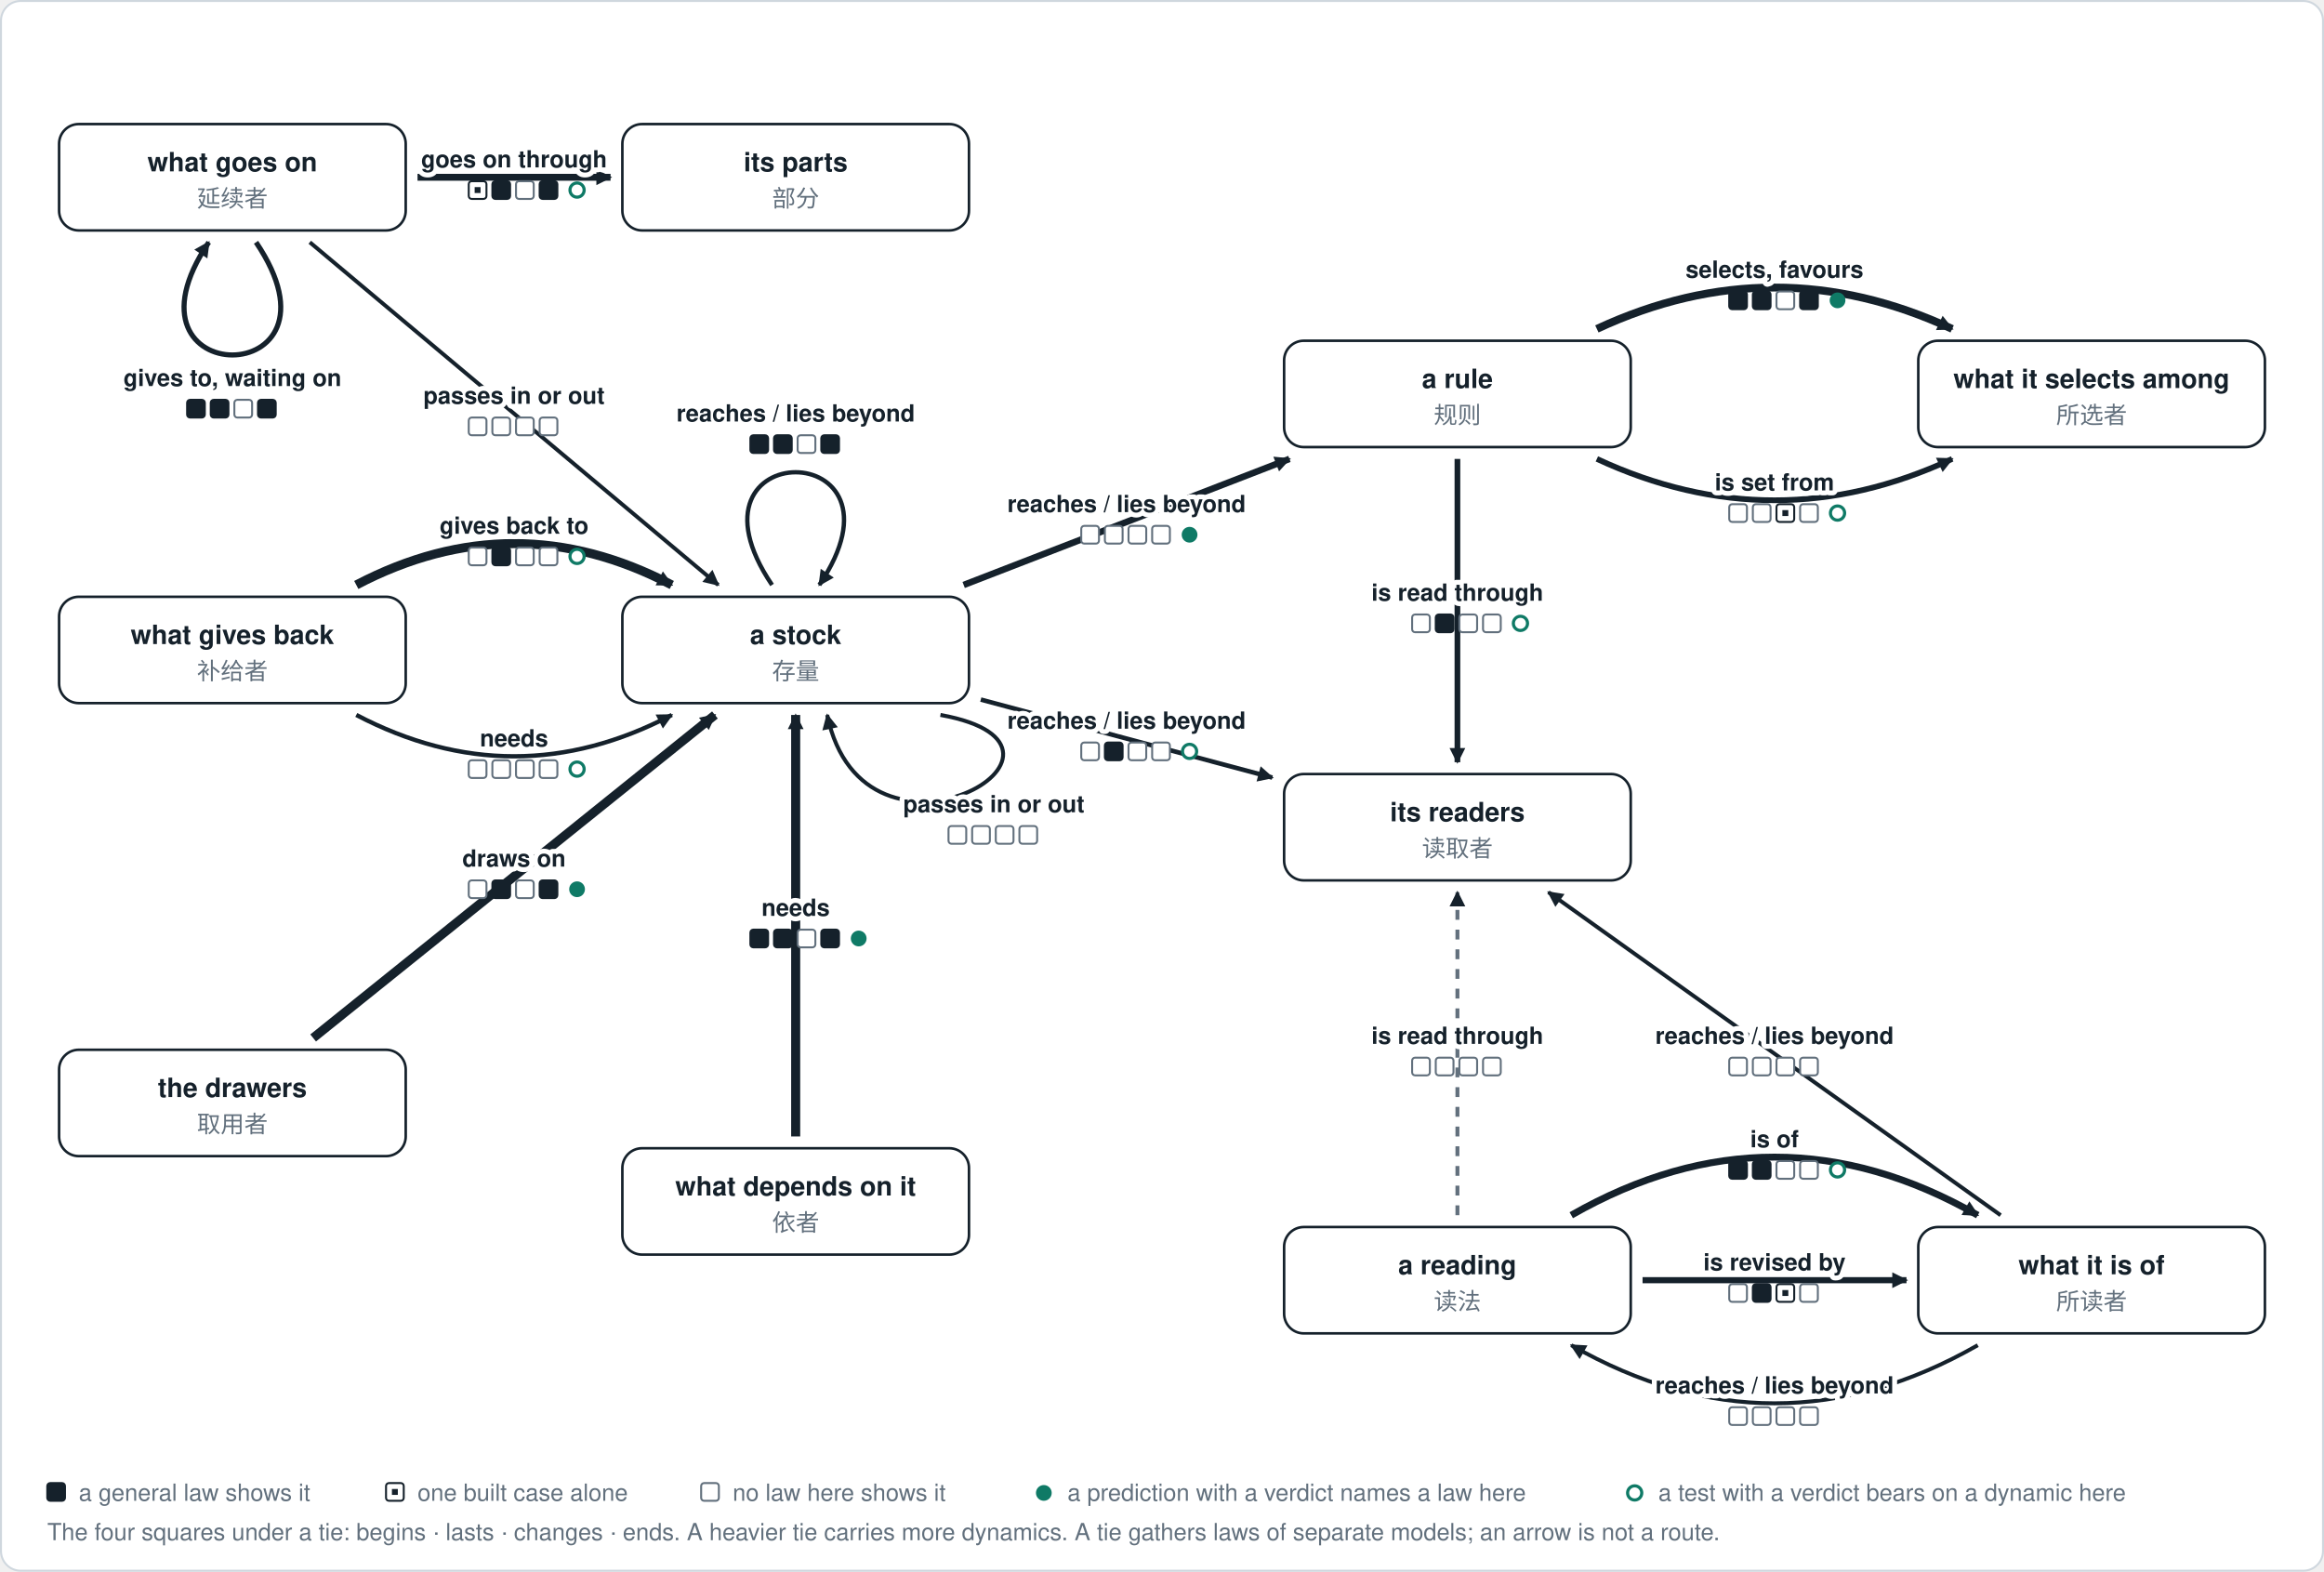
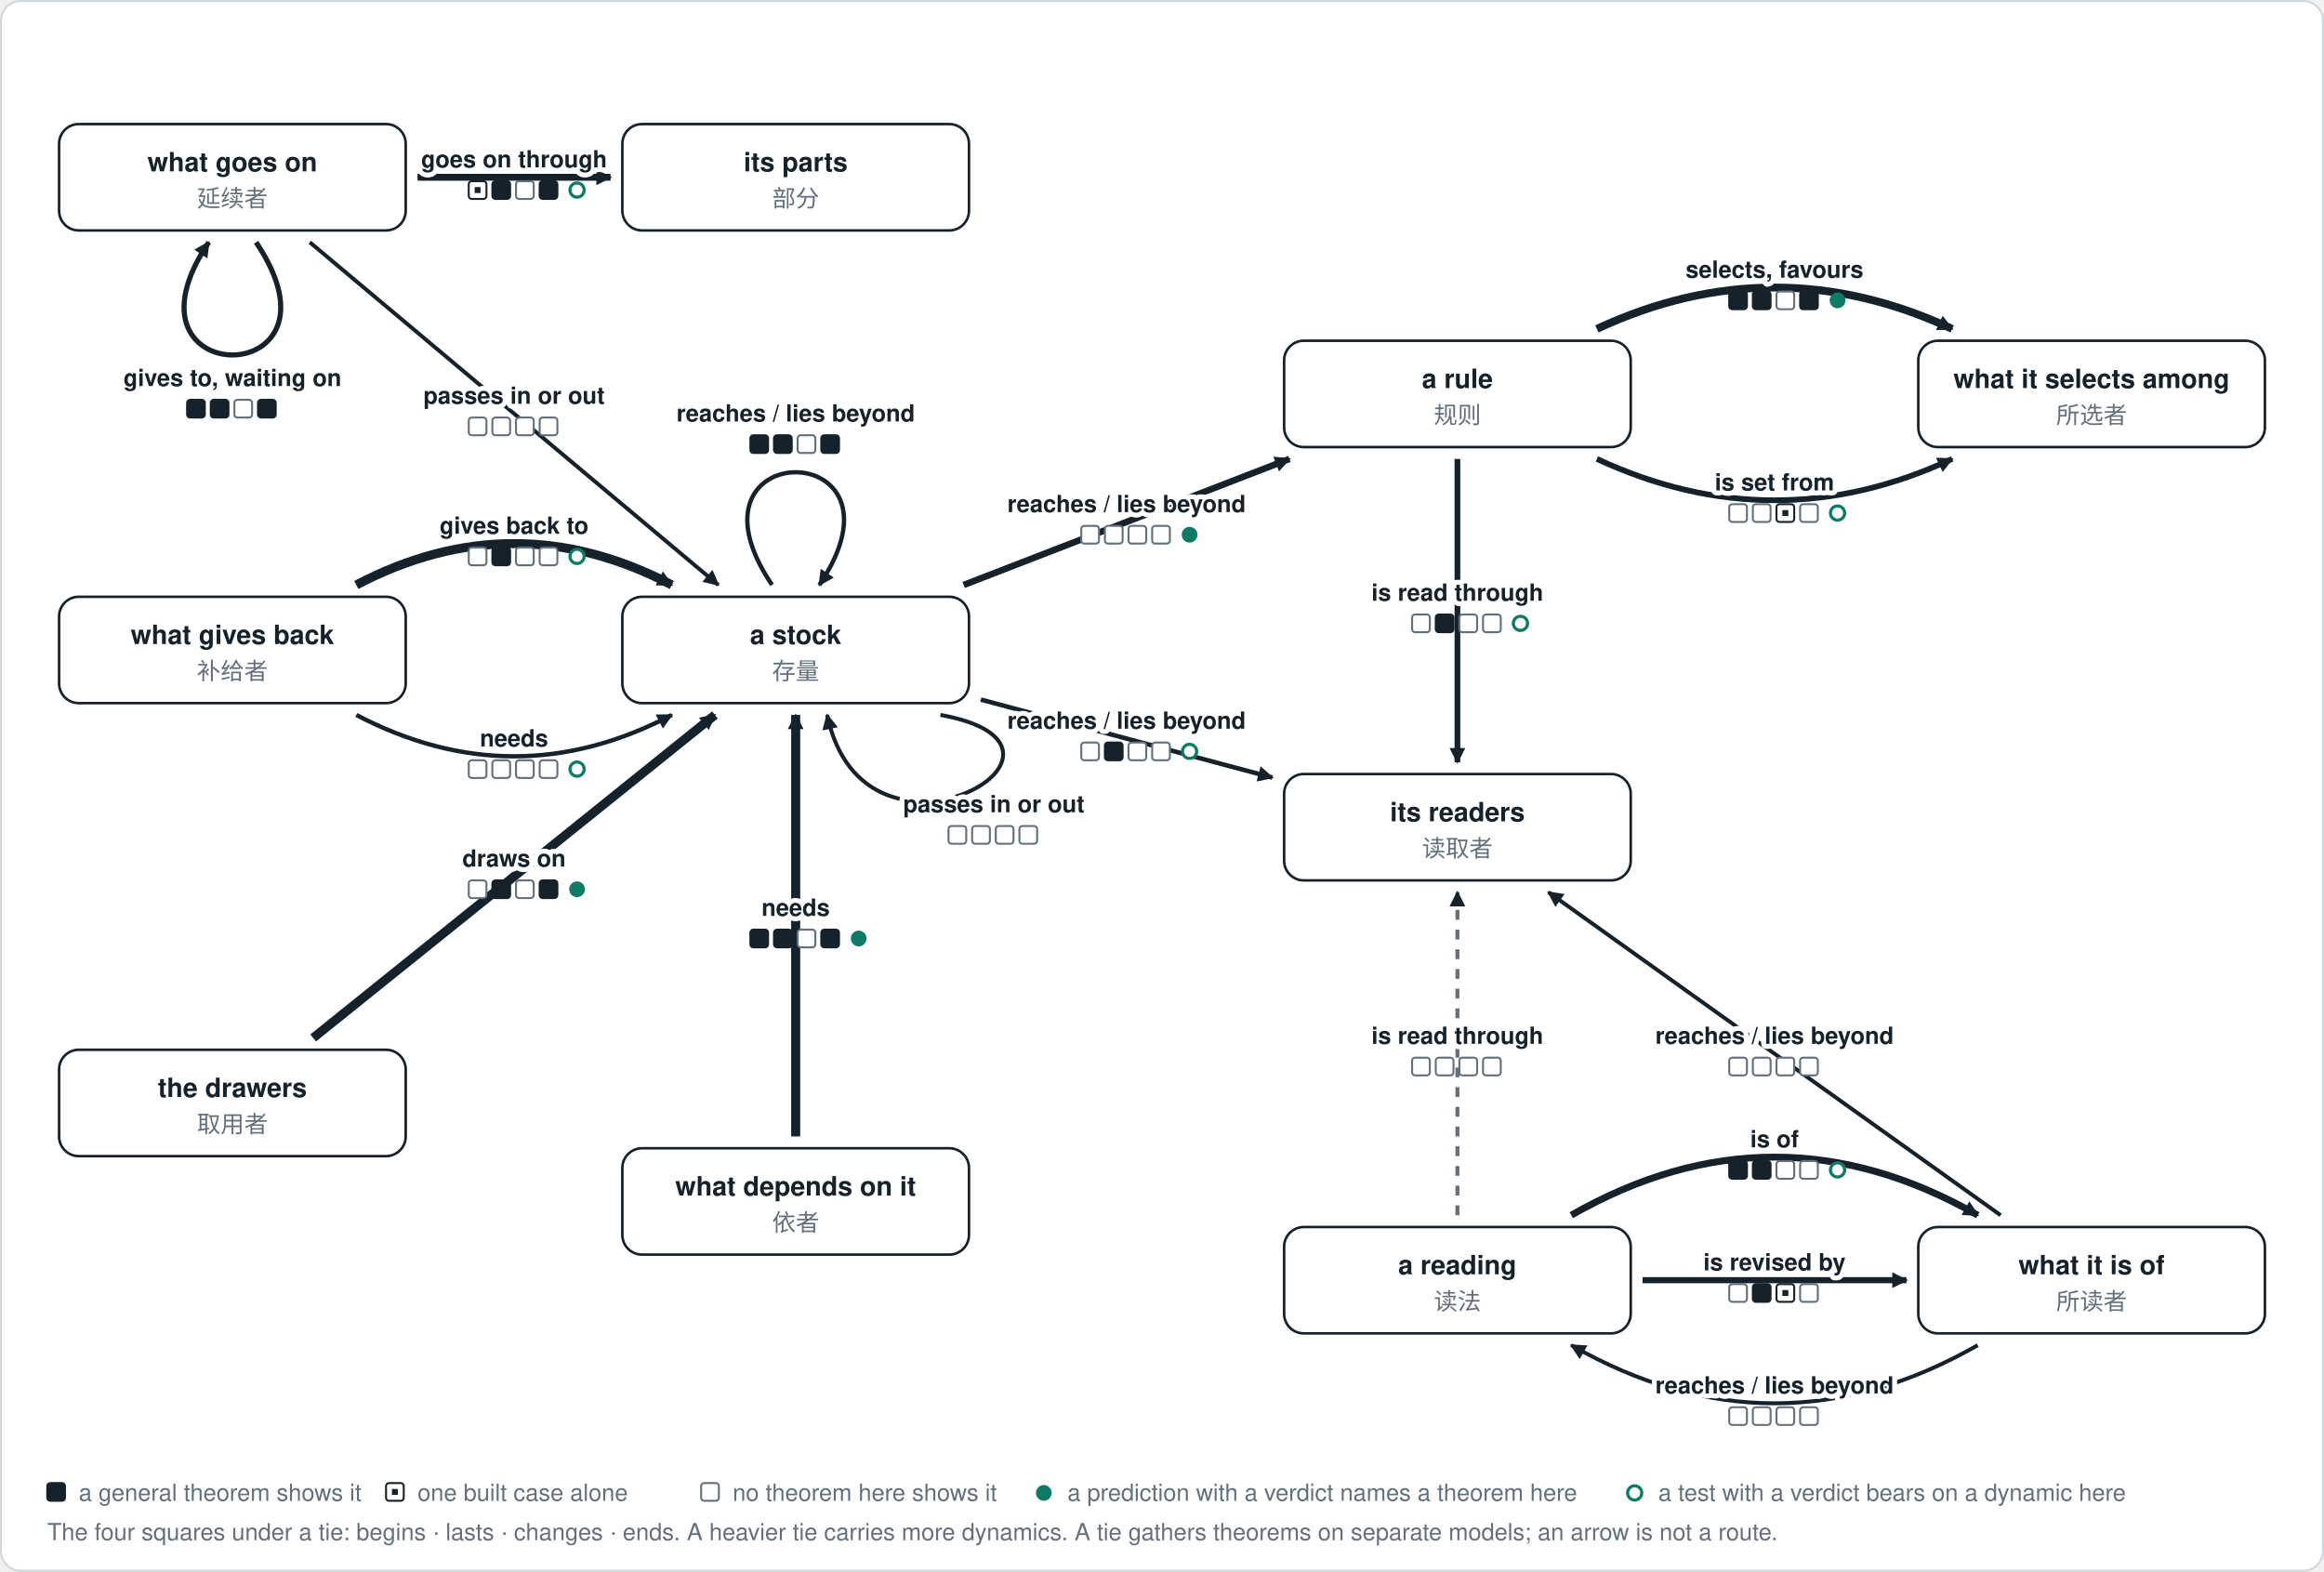
<svg xmlns="http://www.w3.org/2000/svg" viewBox="0 0 1180 798" width="1180" height="798" role="img" aria-labelledby="tm-title tm-desc" font-family="Helvetica, Arial, 'PingFang SC', 'Hiragino Sans GB', 'Noto Sans CJK SC', sans-serif">
  <defs>
    <marker id="tm-ah" viewBox="0 0 10 10" refX="9" refY="5" markerWidth="8" markerHeight="8" orient="auto" markerUnits="userSpaceOnUse">
      <path d="M0,0 L10,5 L0,10 z" fill="#15212b" />
    </marker>
  </defs>
  <rect x="0.5" y="0.5" width="1179" height="797" rx="10" fill="#ffffff" stroke="#cfd7de" />
  <path d="M159.0,527.0 Q261.0,445.0 363.0,363.0" fill="none" stroke="#15212b" stroke-width="4.6" marker-end="url(#tm-ah)" />
  <path d="M180.9,297.0 Q261.0,255.0 341.1,297.0" fill="none" stroke="#15212b" stroke-width="4.6" marker-end="url(#tm-ah)" />
  <path d="M404.0,577.0 Q404.0,470.0 404.0,363.0" fill="none" stroke="#15212b" stroke-width="4.6" marker-end="url(#tm-ah)" />
  <path d="M810.8,167.0 Q901.0,125.0 991.2,167.0" fill="none" stroke="#15212b" stroke-width="4.0" marker-end="url(#tm-ah)" />
  <path d="M797.8,617.0 Q901.0,558.0 1004.2,617.0" fill="none" stroke="#15212b" stroke-width="3.5" marker-end="url(#tm-ah)" />
  <path d="M212.0,90.0 Q261.0,90.0 310.0,90.0" fill="none" stroke="#15212b" stroke-width="3.5" marker-end="url(#tm-ah)" />
  <path d="M489.3,297.0 Q572.0,265.0 654.7,233.0" fill="none" stroke="#15212b" stroke-width="3.3" marker-end="url(#tm-ah)" />
  <path d="M834.0,650.0 Q901.0,650.0 968.0,650.0" fill="none" stroke="#15212b" stroke-width="3.1" marker-end="url(#tm-ah)" />
  <path d="M740.0,233.0 Q740.0,310.0 740.0,387.0" fill="none" stroke="#15212b" stroke-width="2.9" marker-end="url(#tm-ah)" />
  <path d="M810.8,233.0 Q901.0,275.0 991.2,233.0" fill="none" stroke="#15212b" stroke-width="2.9" marker-end="url(#tm-ah)" />
  <path d="M130.0,123.0 C181.5,199.3 54.5,199.3 106.0,123.0" fill="none" stroke="#15212b" stroke-width="2.6" marker-end="url(#tm-ah)" />
  <path d="M498.0,355.2 Q572.0,375.0 646.0,394.8" fill="none" stroke="#15212b" stroke-width="2.3" marker-end="url(#tm-ah)" />
  <path d="M180.9,363.0 Q261.0,405.0 341.1,363.0" fill="none" stroke="#15212b" stroke-width="2.2" marker-end="url(#tm-ah)" />
  <path d="M392.0,297.0 C340.5,220.7 467.5,220.7 416.0,297.0" fill="none" stroke="#15212b" stroke-width="2.2" marker-end="url(#tm-ah)" />
  <path d="M157.3,123.0 Q261.0,210.0 364.7,297.0" fill="none" stroke="#15212b" stroke-width="2.0" marker-end="url(#tm-ah)" />
  <path d="M477.5,363.0 C568.0,379.3 438.8,453.1 420.0,363.0" fill="none" stroke="#15212b" stroke-width="2.0" marker-end="url(#tm-ah)" />
  <path d="M1015.8,617.0 Q901.0,535.0 786.2,453.0" fill="none" stroke="#15212b" stroke-width="2.0" marker-end="url(#tm-ah)" />
  <path d="M1004.2,683.0 Q901.0,742.0 797.8,683.0" fill="none" stroke="#15212b" stroke-width="2.0" marker-end="url(#tm-ah)" />
  <path d="M740.0,617.0 Q740.0,535.0 740.0,453.0" fill="none" stroke="#62707d" stroke-width="2.0" stroke-dasharray="5 5" marker-end="url(#tm-ah)" />
  <text x="261.0" y="440.0" text-anchor="middle" font-size="12" font-weight="bold" fill="#15212b" stroke="#ffffff" stroke-width="5" stroke-linejoin="round" paint-order="stroke">draws on</text>
  <rect x="238.0" y="447.0" width="9" height="9" rx="1.5" fill="#ffffff" stroke="#62707d" />
  <rect x="250.0" y="447.0" width="9" height="9" rx="1.5" fill="#15212b" stroke="#15212b" />
  <rect x="262.0" y="447.0" width="9" height="9" rx="1.5" fill="#ffffff" stroke="#62707d" />
  <rect x="274.0" y="447.0" width="9" height="9" rx="1.5" fill="#15212b" stroke="#15212b" />
  <circle cx="293.0" cy="451.5" r="4" fill="#0f7a66" />
  <text x="261.0" y="271.0" text-anchor="middle" font-size="12" font-weight="bold" fill="#15212b" stroke="#ffffff" stroke-width="5" stroke-linejoin="round" paint-order="stroke">gives back to</text>
  <rect x="238.0" y="278.0" width="9" height="9" rx="1.5" fill="#ffffff" stroke="#62707d" />
  <rect x="250.0" y="278.0" width="9" height="9" rx="1.5" fill="#15212b" stroke="#15212b" />
  <rect x="262.0" y="278.0" width="9" height="9" rx="1.5" fill="#ffffff" stroke="#62707d" />
  <rect x="274.0" y="278.0" width="9" height="9" rx="1.5" fill="#ffffff" stroke="#62707d" />
  <circle cx="293.0" cy="282.5" r="3.6" fill="#ffffff" stroke="#0f7a66" stroke-width="1.6" />
  <text x="404.0" y="465.0" text-anchor="middle" font-size="12" font-weight="bold" fill="#15212b" stroke="#ffffff" stroke-width="5" stroke-linejoin="round" paint-order="stroke">needs</text>
  <rect x="381.0" y="472.0" width="9" height="9" rx="1.5" fill="#15212b" stroke="#15212b" />
  <rect x="393.0" y="472.0" width="9" height="9" rx="1.5" fill="#15212b" stroke="#15212b" />
  <rect x="405.0" y="472.0" width="9" height="9" rx="1.5" fill="#ffffff" stroke="#62707d" />
  <rect x="417.0" y="472.0" width="9" height="9" rx="1.5" fill="#15212b" stroke="#15212b" />
  <circle cx="436.0" cy="476.5" r="4" fill="#0f7a66" />
  <text x="901.0" y="141.0" text-anchor="middle" font-size="12" font-weight="bold" fill="#15212b" stroke="#ffffff" stroke-width="5" stroke-linejoin="round" paint-order="stroke">selects, favours</text>
  <rect x="878.0" y="148.0" width="9" height="9" rx="1.5" fill="#15212b" stroke="#15212b" />
  <rect x="890.0" y="148.0" width="9" height="9" rx="1.5" fill="#15212b" stroke="#15212b" />
  <rect x="902.0" y="148.0" width="9" height="9" rx="1.5" fill="#ffffff" stroke="#62707d" />
  <rect x="914.0" y="148.0" width="9" height="9" rx="1.5" fill="#15212b" stroke="#15212b" />
  <circle cx="933.0" cy="152.5" r="4" fill="#0f7a66" />
  <text x="901.0" y="582.5" text-anchor="middle" font-size="12" font-weight="bold" fill="#15212b" stroke="#ffffff" stroke-width="5" stroke-linejoin="round" paint-order="stroke">is of</text>
  <rect x="878.0" y="589.5" width="9" height="9" rx="1.5" fill="#15212b" stroke="#15212b" />
  <rect x="890.0" y="589.5" width="9" height="9" rx="1.5" fill="#15212b" stroke="#15212b" />
  <rect x="902.0" y="589.5" width="9" height="9" rx="1.5" fill="#ffffff" stroke="#62707d" />
  <rect x="914.0" y="589.5" width="9" height="9" rx="1.5" fill="#ffffff" stroke="#62707d" />
  <circle cx="933.0" cy="594.0" r="3.6" fill="#ffffff" stroke="#0f7a66" stroke-width="1.6" />
  <text x="261.0" y="85.0" text-anchor="middle" font-size="12" font-weight="bold" fill="#15212b" stroke="#ffffff" stroke-width="5" stroke-linejoin="round" paint-order="stroke">goes on through</text>
  <rect x="238.0" y="92.0" width="9" height="9" rx="1.5" fill="#ffffff" stroke="#15212b" />
  <rect x="241.0" y="95.0" width="3" height="3" fill="#15212b" />
  <rect x="250.0" y="92.0" width="9" height="9" rx="1.5" fill="#15212b" stroke="#15212b" />
  <rect x="262.0" y="92.0" width="9" height="9" rx="1.5" fill="#ffffff" stroke="#62707d" />
  <rect x="274.0" y="92.0" width="9" height="9" rx="1.5" fill="#15212b" stroke="#15212b" />
  <circle cx="293.0" cy="96.5" r="3.6" fill="#ffffff" stroke="#0f7a66" stroke-width="1.6" />
  <text x="572.0" y="260.0" text-anchor="middle" font-size="12" font-weight="bold" fill="#15212b" stroke="#ffffff" stroke-width="5" stroke-linejoin="round" paint-order="stroke">reaches / lies beyond</text>
  <rect x="549.0" y="267.0" width="9" height="9" rx="1.5" fill="#ffffff" stroke="#62707d" />
  <rect x="561.0" y="267.0" width="9" height="9" rx="1.5" fill="#ffffff" stroke="#62707d" />
  <rect x="573.0" y="267.0" width="9" height="9" rx="1.5" fill="#ffffff" stroke="#62707d" />
  <rect x="585.0" y="267.0" width="9" height="9" rx="1.5" fill="#ffffff" stroke="#62707d" />
  <circle cx="604.0" cy="271.5" r="4" fill="#0f7a66" />
  <text x="901.0" y="645.0" text-anchor="middle" font-size="12" font-weight="bold" fill="#15212b" stroke="#ffffff" stroke-width="5" stroke-linejoin="round" paint-order="stroke">is revised by</text>
  <rect x="878.0" y="652.0" width="9" height="9" rx="1.5" fill="#ffffff" stroke="#62707d" />
  <rect x="890.0" y="652.0" width="9" height="9" rx="1.5" fill="#15212b" stroke="#15212b" />
  <rect x="902.0" y="652.0" width="9" height="9" rx="1.5" fill="#ffffff" stroke="#15212b" />
  <rect x="905.0" y="655.0" width="3" height="3" fill="#15212b" />
  <rect x="914.0" y="652.0" width="9" height="9" rx="1.5" fill="#ffffff" stroke="#62707d" />
  <text x="740.0" y="305.0" text-anchor="middle" font-size="12" font-weight="bold" fill="#15212b" stroke="#ffffff" stroke-width="5" stroke-linejoin="round" paint-order="stroke">is read through</text>
  <rect x="717.0" y="312.0" width="9" height="9" rx="1.5" fill="#ffffff" stroke="#62707d" />
  <rect x="729.0" y="312.0" width="9" height="9" rx="1.5" fill="#15212b" stroke="#15212b" />
  <rect x="741.0" y="312.0" width="9" height="9" rx="1.5" fill="#ffffff" stroke="#62707d" />
  <rect x="753.0" y="312.0" width="9" height="9" rx="1.5" fill="#ffffff" stroke="#62707d" />
  <circle cx="772.0" cy="316.5" r="3.6" fill="#ffffff" stroke="#0f7a66" stroke-width="1.6" />
  <text x="901.0" y="249.0" text-anchor="middle" font-size="12" font-weight="bold" fill="#15212b" stroke="#ffffff" stroke-width="5" stroke-linejoin="round" paint-order="stroke">is set from</text>
  <rect x="878.0" y="256.0" width="9" height="9" rx="1.5" fill="#ffffff" stroke="#62707d" />
  <rect x="890.0" y="256.0" width="9" height="9" rx="1.5" fill="#ffffff" stroke="#62707d" />
  <rect x="902.0" y="256.0" width="9" height="9" rx="1.5" fill="#ffffff" stroke="#15212b" />
  <rect x="905.0" y="259.0" width="3" height="3" fill="#15212b" />
  <rect x="914.0" y="256.0" width="9" height="9" rx="1.5" fill="#ffffff" stroke="#62707d" />
  <circle cx="933.0" cy="260.5" r="3.6" fill="#ffffff" stroke="#0f7a66" stroke-width="1.6" />
  <text x="118.0" y="196.0" text-anchor="middle" font-size="12" font-weight="bold" fill="#15212b" stroke="#ffffff" stroke-width="5" stroke-linejoin="round" paint-order="stroke">gives to, waiting on</text>
  <rect x="95.0" y="203.0" width="9" height="9" rx="1.5" fill="#15212b" stroke="#15212b" />
  <rect x="107.0" y="203.0" width="9" height="9" rx="1.5" fill="#15212b" stroke="#15212b" />
  <rect x="119.0" y="203.0" width="9" height="9" rx="1.5" fill="#ffffff" stroke="#62707d" />
  <rect x="131.0" y="203.0" width="9" height="9" rx="1.5" fill="#15212b" stroke="#15212b" />
  <text x="572.0" y="370.0" text-anchor="middle" font-size="12" font-weight="bold" fill="#15212b" stroke="#ffffff" stroke-width="5" stroke-linejoin="round" paint-order="stroke">reaches / lies beyond</text>
  <rect x="549.0" y="377.0" width="9" height="9" rx="1.5" fill="#ffffff" stroke="#62707d" />
  <rect x="561.0" y="377.0" width="9" height="9" rx="1.5" fill="#15212b" stroke="#15212b" />
  <rect x="573.0" y="377.0" width="9" height="9" rx="1.5" fill="#ffffff" stroke="#62707d" />
  <rect x="585.0" y="377.0" width="9" height="9" rx="1.5" fill="#ffffff" stroke="#62707d" />
  <circle cx="604.0" cy="381.5" r="3.6" fill="#ffffff" stroke="#0f7a66" stroke-width="1.6" />
  <text x="261.0" y="379.0" text-anchor="middle" font-size="12" font-weight="bold" fill="#15212b" stroke="#ffffff" stroke-width="5" stroke-linejoin="round" paint-order="stroke">needs</text>
  <rect x="238.0" y="386.0" width="9" height="9" rx="1.5" fill="#ffffff" stroke="#62707d" />
  <rect x="250.0" y="386.0" width="9" height="9" rx="1.5" fill="#ffffff" stroke="#62707d" />
  <rect x="262.0" y="386.0" width="9" height="9" rx="1.5" fill="#ffffff" stroke="#62707d" />
  <rect x="274.0" y="386.0" width="9" height="9" rx="1.5" fill="#ffffff" stroke="#62707d" />
  <circle cx="293.0" cy="390.5" r="3.6" fill="#ffffff" stroke="#0f7a66" stroke-width="1.6" />
  <text x="404.0" y="214.0" text-anchor="middle" font-size="12" font-weight="bold" fill="#15212b" stroke="#ffffff" stroke-width="5" stroke-linejoin="round" paint-order="stroke">reaches / lies beyond</text>
  <rect x="381.0" y="221.0" width="9" height="9" rx="1.5" fill="#15212b" stroke="#15212b" />
  <rect x="393.0" y="221.0" width="9" height="9" rx="1.5" fill="#15212b" stroke="#15212b" />
  <rect x="405.0" y="221.0" width="9" height="9" rx="1.5" fill="#ffffff" stroke="#62707d" />
  <rect x="417.0" y="221.0" width="9" height="9" rx="1.5" fill="#15212b" stroke="#15212b" />
  <text x="261.0" y="205.0" text-anchor="middle" font-size="12" font-weight="bold" fill="#15212b" stroke="#ffffff" stroke-width="5" stroke-linejoin="round" paint-order="stroke">passes in or out</text>
  <rect x="238.0" y="212.0" width="9" height="9" rx="1.5" fill="#ffffff" stroke="#62707d" />
  <rect x="250.0" y="212.0" width="9" height="9" rx="1.5" fill="#ffffff" stroke="#62707d" />
  <rect x="262.0" y="212.0" width="9" height="9" rx="1.5" fill="#ffffff" stroke="#62707d" />
  <rect x="274.0" y="212.0" width="9" height="9" rx="1.5" fill="#ffffff" stroke="#62707d" />
  <text x="504.6" y="412.4" text-anchor="middle" font-size="12" font-weight="bold" fill="#15212b" stroke="#ffffff" stroke-width="5" stroke-linejoin="round" paint-order="stroke">passes in or out</text>
  <rect x="481.6" y="419.4" width="9" height="9" rx="1.5" fill="#ffffff" stroke="#62707d" />
  <rect x="493.6" y="419.4" width="9" height="9" rx="1.5" fill="#ffffff" stroke="#62707d" />
  <rect x="505.6" y="419.4" width="9" height="9" rx="1.5" fill="#ffffff" stroke="#62707d" />
  <rect x="517.6" y="419.4" width="9" height="9" rx="1.5" fill="#ffffff" stroke="#62707d" />
  <text x="901.0" y="530.0" text-anchor="middle" font-size="12" font-weight="bold" fill="#15212b" stroke="#ffffff" stroke-width="5" stroke-linejoin="round" paint-order="stroke">reaches / lies beyond</text>
  <rect x="878.0" y="537.0" width="9" height="9" rx="1.5" fill="#ffffff" stroke="#62707d" />
  <rect x="890.0" y="537.0" width="9" height="9" rx="1.5" fill="#ffffff" stroke="#62707d" />
  <rect x="902.0" y="537.0" width="9" height="9" rx="1.5" fill="#ffffff" stroke="#62707d" />
  <rect x="914.0" y="537.0" width="9" height="9" rx="1.5" fill="#ffffff" stroke="#62707d" />
  <text x="901.0" y="707.5" text-anchor="middle" font-size="12" font-weight="bold" fill="#15212b" stroke="#ffffff" stroke-width="5" stroke-linejoin="round" paint-order="stroke">reaches / lies beyond</text>
  <rect x="878.0" y="714.5" width="9" height="9" rx="1.5" fill="#ffffff" stroke="#62707d" />
  <rect x="890.0" y="714.5" width="9" height="9" rx="1.5" fill="#ffffff" stroke="#62707d" />
  <rect x="902.0" y="714.5" width="9" height="9" rx="1.5" fill="#ffffff" stroke="#62707d" />
  <rect x="914.0" y="714.5" width="9" height="9" rx="1.5" fill="#ffffff" stroke="#62707d" />
  <text x="740.0" y="530.0" text-anchor="middle" font-size="12" font-weight="bold" fill="#15212b" stroke="#ffffff" stroke-width="5" stroke-linejoin="round" paint-order="stroke">is read through</text>
  <rect x="717.0" y="537.0" width="9" height="9" rx="1.5" fill="#ffffff" stroke="#62707d" />
  <rect x="729.0" y="537.0" width="9" height="9" rx="1.5" fill="#ffffff" stroke="#62707d" />
  <rect x="741.0" y="537.0" width="9" height="9" rx="1.5" fill="#ffffff" stroke="#62707d" />
  <rect x="753.0" y="537.0" width="9" height="9" rx="1.5" fill="#ffffff" stroke="#62707d" />
  <rect x="30.0" y="63.0" width="176" height="54" rx="10" fill="#ffffff" stroke="#15212b" stroke-width="1.3" />
  <text x="118" y="87" text-anchor="middle" font-size="13.5" font-weight="bold" fill="#15212b">what goes on</text>
  <text x="118" y="105" text-anchor="middle" font-size="12" fill="#62707d">延续者</text>
  <rect x="316.0" y="63.0" width="176" height="54" rx="10" fill="#ffffff" stroke="#15212b" stroke-width="1.3" />
  <text x="404" y="87" text-anchor="middle" font-size="13.5" font-weight="bold" fill="#15212b">its parts</text>
  <text x="404" y="105" text-anchor="middle" font-size="12" fill="#62707d">部分</text>
  <rect x="316.0" y="303.0" width="176" height="54" rx="10" fill="#ffffff" stroke="#15212b" stroke-width="1.3" />
  <text x="404" y="327" text-anchor="middle" font-size="13.5" font-weight="bold" fill="#15212b">a stock</text>
  <text x="404" y="345" text-anchor="middle" font-size="12" fill="#62707d">存量</text>
  <rect x="30.0" y="303.0" width="176" height="54" rx="10" fill="#ffffff" stroke="#15212b" stroke-width="1.3" />
  <text x="118" y="327" text-anchor="middle" font-size="13.5" font-weight="bold" fill="#15212b">what gives back</text>
  <text x="118" y="345" text-anchor="middle" font-size="12" fill="#62707d">补给者</text>
  <rect x="30.0" y="533.0" width="176" height="54" rx="10" fill="#ffffff" stroke="#15212b" stroke-width="1.3" />
  <text x="118" y="557" text-anchor="middle" font-size="13.5" font-weight="bold" fill="#15212b">the drawers</text>
  <text x="118" y="575" text-anchor="middle" font-size="12" fill="#62707d">取用者</text>
  <rect x="316.0" y="583.0" width="176" height="54" rx="10" fill="#ffffff" stroke="#15212b" stroke-width="1.3" />
  <text x="404" y="607" text-anchor="middle" font-size="13.5" font-weight="bold" fill="#15212b">what depends on it</text>
  <text x="404" y="625" text-anchor="middle" font-size="12" fill="#62707d">依者</text>
  <rect x="652.0" y="173.0" width="176" height="54" rx="10" fill="#ffffff" stroke="#15212b" stroke-width="1.3" />
  <text x="740" y="197" text-anchor="middle" font-size="13.5" font-weight="bold" fill="#15212b">a rule</text>
  <text x="740" y="215" text-anchor="middle" font-size="12" fill="#62707d">规则</text>
  <rect x="974.0" y="173.0" width="176" height="54" rx="10" fill="#ffffff" stroke="#15212b" stroke-width="1.3" />
  <text x="1062" y="197" text-anchor="middle" font-size="13.5" font-weight="bold" fill="#15212b">what it selects among</text>
  <text x="1062" y="215" text-anchor="middle" font-size="12" fill="#62707d">所选者</text>
  <rect x="652.0" y="393.0" width="176" height="54" rx="10" fill="#ffffff" stroke="#15212b" stroke-width="1.3" />
  <text x="740" y="417" text-anchor="middle" font-size="13.5" font-weight="bold" fill="#15212b">its readers</text>
  <text x="740" y="435" text-anchor="middle" font-size="12" fill="#62707d">读取者</text>
  <rect x="652.0" y="623.0" width="176" height="54" rx="10" fill="#ffffff" stroke="#15212b" stroke-width="1.3" />
  <text x="740" y="647" text-anchor="middle" font-size="13.5" font-weight="bold" fill="#15212b">a reading</text>
  <text x="740" y="665" text-anchor="middle" font-size="12" fill="#62707d">读法</text>
  <rect x="974.0" y="623.0" width="176" height="54" rx="10" fill="#ffffff" stroke="#15212b" stroke-width="1.3" />
  <text x="1062" y="647" text-anchor="middle" font-size="13.5" font-weight="bold" fill="#15212b">what it is of</text>
  <text x="1062" y="665" text-anchor="middle" font-size="12" fill="#62707d">所读者</text>
  <rect x="24.0" y="753.0" width="9" height="9" rx="1.5" fill="#15212b" stroke="#15212b" />
-   <text x="40" y="762" font-size="12" fill="#62707d">a general law shows it</text>
+   <text x="40" y="762" font-size="12" fill="#62707d">a general theorem shows it</text>
  <rect x="196.0" y="753.0" width="9" height="9" rx="1.5" fill="#ffffff" stroke="#15212b" />
  <rect x="199.0" y="756.0" width="3" height="3" fill="#15212b" />
  <text x="212" y="762" font-size="12" fill="#62707d">one built case alone</text>
  <rect x="356.0" y="753.0" width="9" height="9" rx="1.5" fill="#ffffff" stroke="#62707d" />
-   <text x="372" y="762" font-size="12" fill="#62707d">no law here shows it</text>
+   <text x="372" y="762" font-size="12" fill="#62707d">no theorem here shows it</text>
  <circle cx="530" cy="758" r="4" fill="#0f7a66" />
-   <text x="542" y="762" font-size="12" fill="#62707d">a prediction with a verdict names a law here</text>
+   <text x="542" y="762" font-size="12" fill="#62707d">a prediction with a verdict names a theorem here</text>
  <circle cx="830" cy="758" r="3.6" fill="#ffffff" stroke="#0f7a66" stroke-width="1.6" />
  <text x="842" y="762" font-size="12" fill="#62707d">a test with a verdict bears on a dynamic here</text>
-   <text x="24" y="782" font-size="12" fill="#62707d">The four squares under a tie: begins · lasts · changes · ends. A heavier tie carries more dynamics. A tie gathers laws of separate models; an arrow is not a route.</text>
+   <text x="24" y="782" font-size="12" fill="#62707d">The four squares under a tie: begins · lasts · changes · ends. A heavier tie carries more dynamics. A tie gathers theorems on separate models; an arrow is not a route.</text>
</svg>
